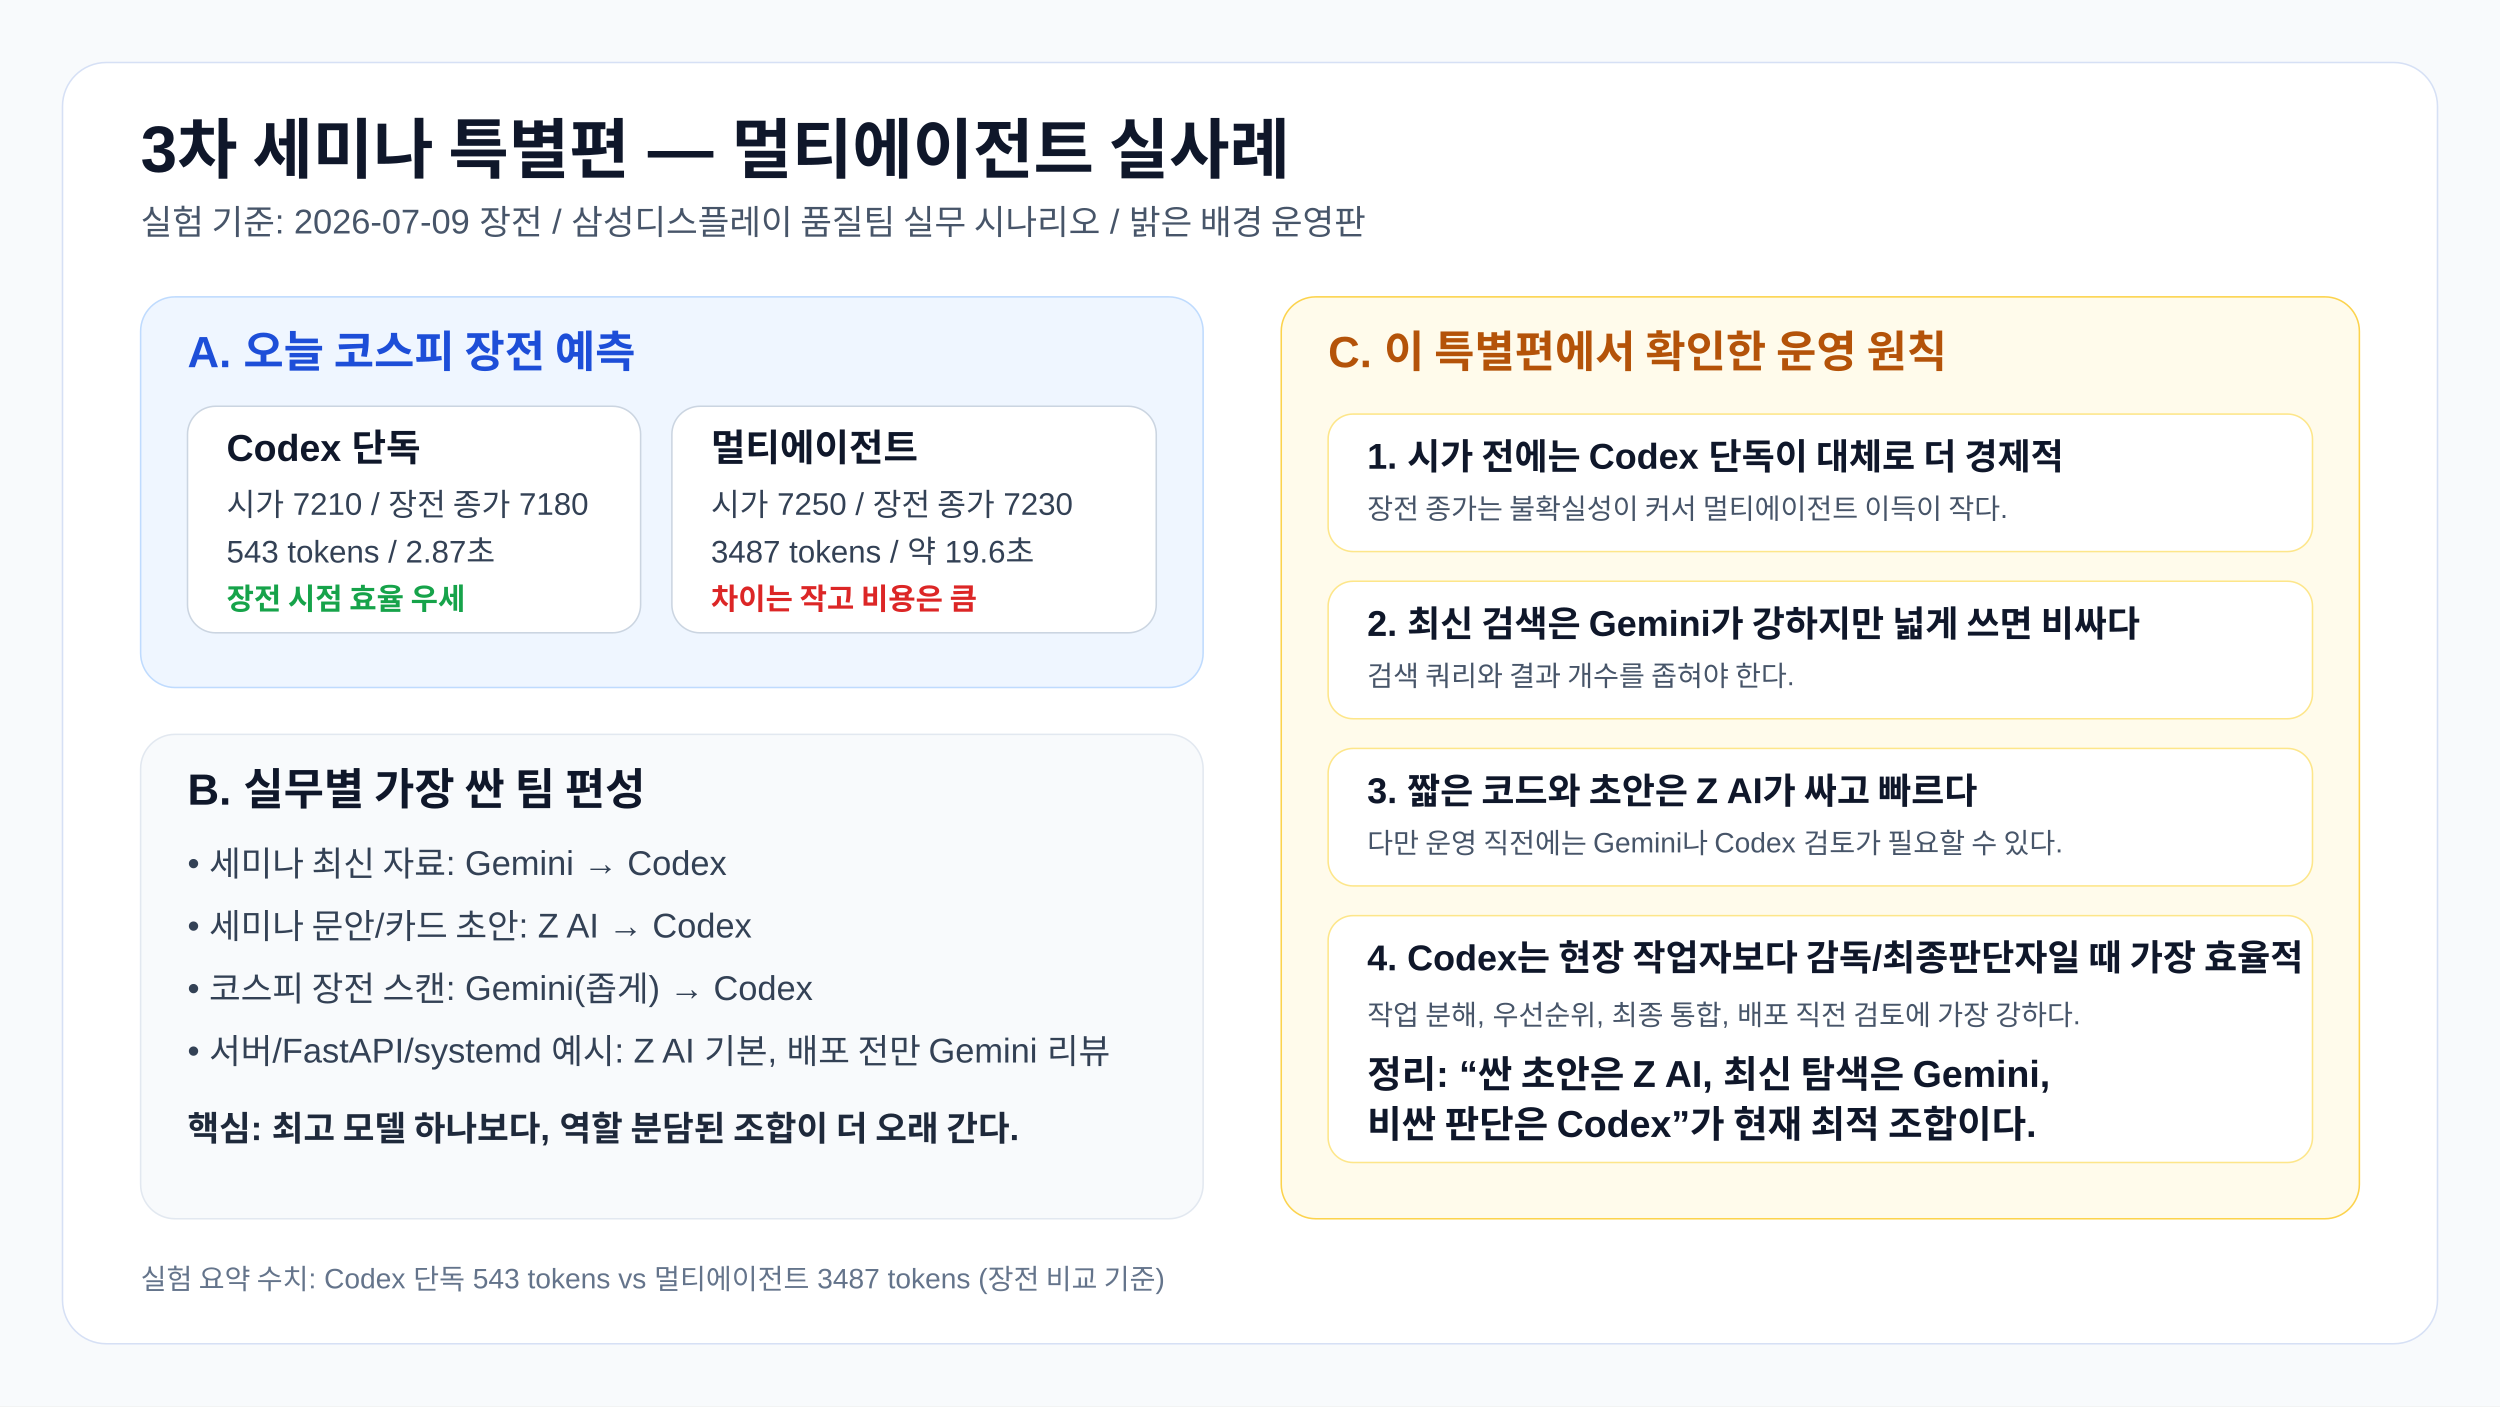
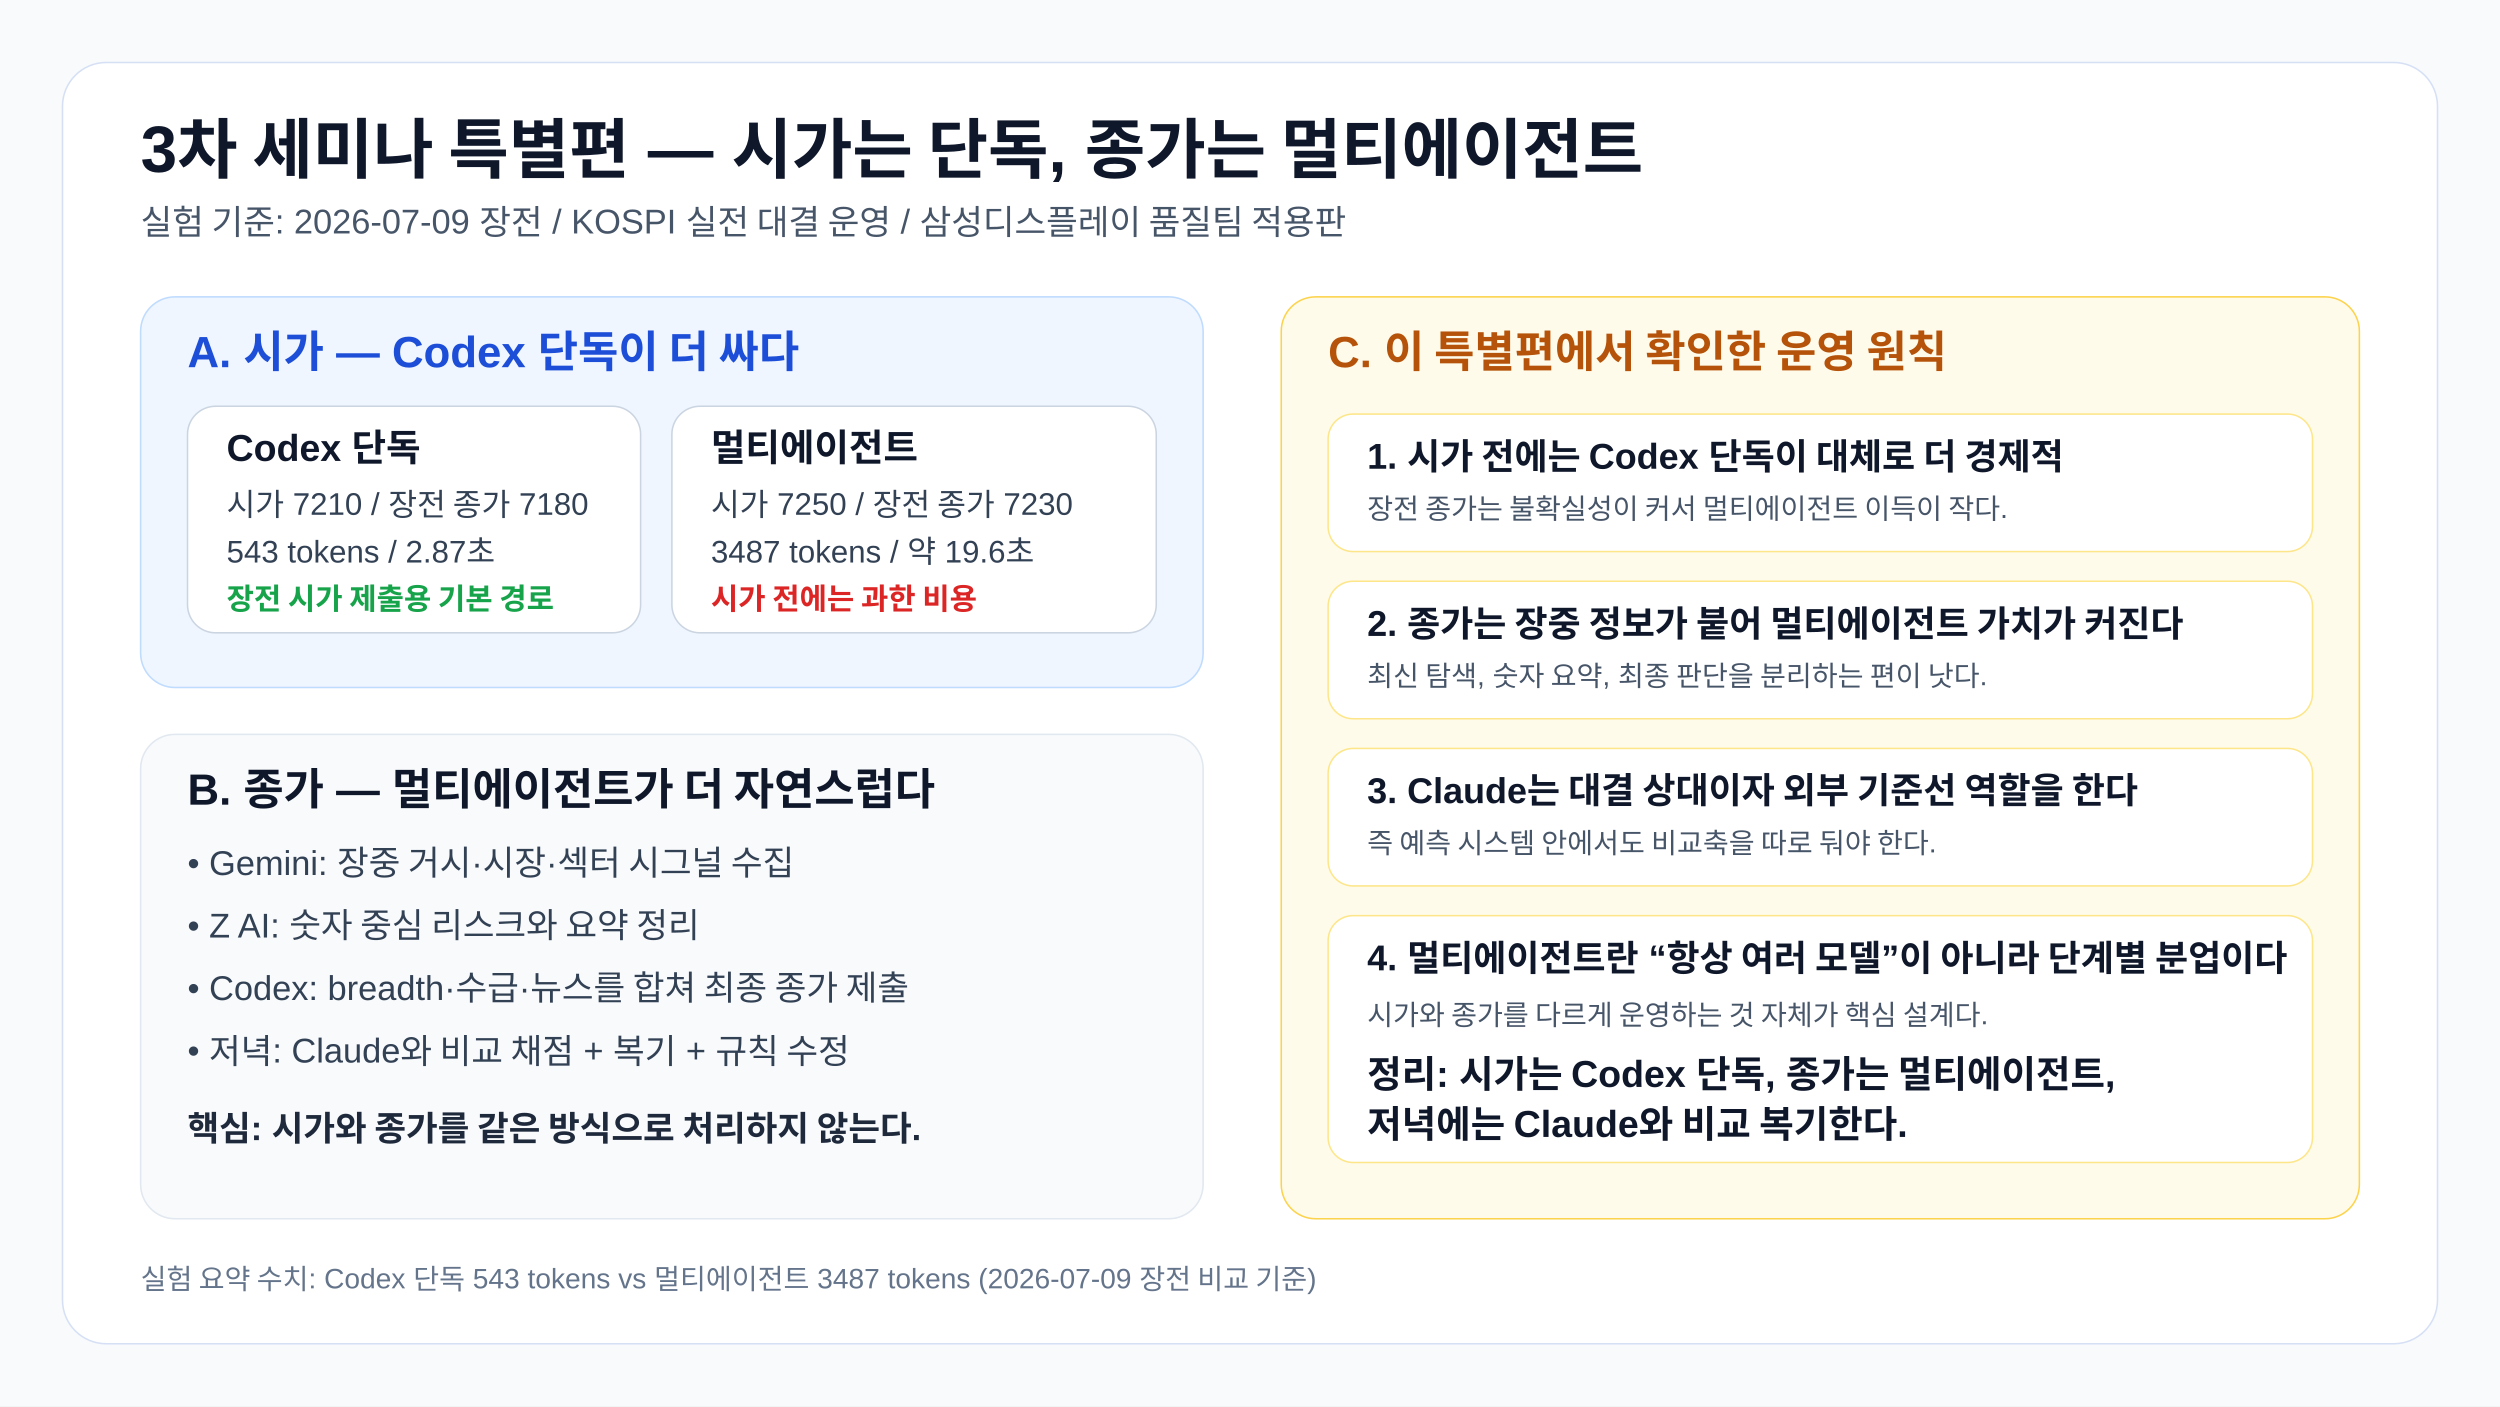
<svg xmlns="http://www.w3.org/2000/svg" width="1600" height="900" viewBox="0 0 1600 900" fill="none">
  <rect width="1600" height="900" fill="#F8FAFC" />
  <rect x="40" y="40" width="1520" height="820" rx="28" fill="#FFFFFF" stroke="#D6E0F5" />
-   <text x="90" y="110" fill="#0F172A" font-family="Arial, sans-serif" font-size="42" font-weight="700">3차 세미나 특별편 — 멀티에이전트 실사례</text>
-   <text x="90" y="150" fill="#475569" font-family="Arial, sans-serif" font-size="22">실험 기준: 2026-07-09 장전 / 삼성디스플레이 품질팀 실무 시나리오 / 밝은 배경 운영판</text>
+   <text x="90" y="110" fill="#0F172A" font-family="Arial, sans-serif" font-size="42" font-weight="700">3차 세미나 특별편 — 시가는 단독, 종가는 멀티에이전트</text>
+   <text x="90" y="150" fill="#475569" font-family="Arial, sans-serif" font-size="22">실험 기준: 2026-07-09 장전 / KOSPI 실전 대결 운영 / 삼성디스플레이 품질팀 적용판</text>
  <rect x="90" y="190" width="680" height="250" rx="22" fill="#EFF6FF" stroke="#BFDBFE" />
-   <text x="120" y="235" fill="#1D4ED8" font-family="Arial, sans-serif" font-size="28" font-weight="700">A. 오늘 코스피 장전 예측</text>
+   <text x="120" y="235" fill="#1D4ED8" font-family="Arial, sans-serif" font-size="28" font-weight="700">A. 시가 — Codex 단독이 더 싸다</text>
  <rect x="120" y="260" width="290" height="145" rx="18" fill="#FFFFFF" stroke="#CBD5E1" />
  <text x="145" y="295" fill="#0F172A" font-family="Arial, sans-serif" font-size="24" font-weight="700">Codex 단독</text>
  <text x="145" y="330" fill="#334155" font-family="Arial, sans-serif" font-size="20">시가 7210 / 장전 종가 7180</text>
  <text x="145" y="360" fill="#334155" font-family="Arial, sans-serif" font-size="20">543 tokens / 2.87초</text>
-   <text x="145" y="390" fill="#16A34A" font-family="Arial, sans-serif" font-size="19" font-weight="700">장전 시점 효율 우세</text>
+   <text x="145" y="390" fill="#16A34A" font-family="Arial, sans-serif" font-size="19" font-weight="700">장전 시가 제출용 기본 경로</text>
  <rect x="430" y="260" width="310" height="145" rx="18" fill="#FFFFFF" stroke="#CBD5E1" />
  <text x="455" y="295" fill="#0F172A" font-family="Arial, sans-serif" font-size="24" font-weight="700">멀티에이전트</text>
  <text x="455" y="330" fill="#334155" font-family="Arial, sans-serif" font-size="20">시가 7250 / 장전 종가 7230</text>
  <text x="455" y="360" fill="#334155" font-family="Arial, sans-serif" font-size="20">3487 tokens / 약 19.6초</text>
-   <text x="455" y="390" fill="#DC2626" font-family="Arial, sans-serif" font-size="19" font-weight="700">차이는 작고 비용은 큼</text>
+   <text x="455" y="390" fill="#DC2626" font-family="Arial, sans-serif" font-size="19" font-weight="700">시가 전에는 과한 비용</text>
  <rect x="90" y="470" width="680" height="310" rx="22" fill="#F8FAFC" stroke="#E2E8F0" />
-   <text x="120" y="515" fill="#0F172A" font-family="Arial, sans-serif" font-size="28" font-weight="700">B. 실무별 가장 싼 팀 편성</text>
-   <text x="120" y="560" fill="#334155" font-family="Arial, sans-serif" font-size="22">• 세미나 최신 자료: Gemini → Codex</text>
-   <text x="120" y="600" fill="#334155" font-family="Arial, sans-serif" font-size="22">• 세미나 문안/카드 초안: Z AI → Codex</text>
-   <text x="120" y="640" fill="#334155" font-family="Arial, sans-serif" font-size="22">• 코스피 장전 스캔: Gemini(좁게) → Codex</text>
-   <text x="120" y="680" fill="#334155" font-family="Arial, sans-serif" font-size="22">• 서버/FastAPI/systemd 예시: Z AI 기본, 배포 전만 Gemini 리뷰</text>
-   <text x="120" y="730" fill="#1E293B" font-family="Arial, sans-serif" font-size="22" font-weight="700">핵심: 최고 모델 하나보다, 역할 분담된 조합이 더 오래 간다.</text>
+   <text x="120" y="515" fill="#0F172A" font-family="Arial, sans-serif" font-size="28" font-weight="700">B. 종가 — 멀티에이전트가 더 자연스럽다</text>
+   <text x="120" y="560" fill="#334155" font-family="Arial, sans-serif" font-size="22">• Gemini: 장중 거시·시장·섹터 시그널 수집</text>
+   <text x="120" y="600" fill="#334155" font-family="Arial, sans-serif" font-size="22">• Z AI: 숫자 중심 리스크와 요약 정리</text>
+   <text x="120" y="640" fill="#334155" font-family="Arial, sans-serif" font-size="22">• Codex: breadth·수급·뉴스를 합쳐 최종 종가 제출</text>
+   <text x="120" y="680" fill="#334155" font-family="Arial, sans-serif" font-size="22">• 저녁: Claude와 비교 채점 + 복기 + 규칙 수정</text>
+   <text x="120" y="730" fill="#1E293B" font-family="Arial, sans-serif" font-size="22" font-weight="700">핵심: 시가와 종가를 같은 방식으로 처리하지 않는다.</text>
  <rect x="820" y="190" width="690" height="590" rx="22" fill="#FFFBEB" stroke="#FCD34D" />
  <text x="850" y="235" fill="#B45309" font-family="Arial, sans-serif" font-size="28" font-weight="700">C. 이 특별편에서 확인한 운영 원칙</text>
  <rect x="850" y="265" width="630" height="88" rx="16" fill="#FFFFFF" stroke="#FDE68A" />
  <text x="875" y="300" fill="#0F172A" font-family="Arial, sans-serif" font-size="23" font-weight="700">1. 시가 전에는 Codex 단독이 대체로 더 경제적</text>
  <text x="875" y="332" fill="#475569" font-family="Arial, sans-serif" font-size="18">장전 종가는 불확실성이 커서 멀티에이전트 이득이 작다.</text>
  <rect x="850" y="372" width="630" height="88" rx="16" fill="#FFFFFF" stroke="#FDE68A" />
-   <text x="875" y="407" fill="#0F172A" font-family="Arial, sans-serif" font-size="23" font-weight="700">2. 최신 검색은 Gemini가 강하지만 넓게 쓰면 비싸다</text>
-   <text x="875" y="439" fill="#475569" font-family="Arial, sans-serif" font-size="18">검색 쿼리와 결과 개수를 좁혀야 한다.</text>
+   <text x="875" y="407" fill="#0F172A" font-family="Arial, sans-serif" font-size="23" font-weight="700">2. 종가는 장중 정보가 붙어 멀티에이전트 가치가 커진다</text>
+   <text x="875" y="439" fill="#475569" font-family="Arial, sans-serif" font-size="18">최신 탐색, 숫자 요약, 최종 판단을 분리하는 편이 낫다.</text>
  <rect x="850" y="479" width="630" height="88" rx="16" fill="#FFFFFF" stroke="#FDE68A" />
-   <text x="875" y="514" fill="#0F172A" font-family="Arial, sans-serif" font-size="23" font-weight="700">3. 짧은 코드와 초안은 Z AI가 싸고 빠르다</text>
-   <text x="875" y="546" fill="#475569" font-family="Arial, sans-serif" font-size="18">다만 운영 직전에는 Gemini나 Codex 검토가 필요할 수 있다.</text>
+   <text x="875" y="514" fill="#0F172A" font-family="Arial, sans-serif" font-size="23" font-weight="700">3. Claude는 대결 상대이자 외부 기준선 역할을 한다</text>
+   <text x="875" y="546" fill="#475569" font-family="Arial, sans-serif" font-size="18">즉 예측 시스템 안에서도 비교축을 따로 둬야 한다.</text>
  <rect x="850" y="586" width="630" height="158" rx="16" fill="#FFFFFF" stroke="#FDE68A" />
-   <text x="875" y="621" fill="#0F172A" font-family="Arial, sans-serif" font-size="23" font-weight="700">4. Codex는 현장 작업자보다 감독/최종판단자일 때 가장 효율적</text>
-   <text x="875" y="656" fill="#475569" font-family="Arial, sans-serif" font-size="18">작업 분해, 우선순위, 최종 통합, 배포 직전 검토에 가장 강하다.</text>
-   <text x="875" y="696" fill="#0F172A" font-family="Arial, sans-serif" font-size="24" font-weight="700">정리: “싼 초안은 Z AI, 최신 탐색은 Gemini,</text>
-   <text x="875" y="728" fill="#0F172A" font-family="Arial, sans-serif" font-size="24" font-weight="700">비싼 판단은 Codex”가 현재 최적 조합이다.</text>
-   <text x="90" y="825" fill="#64748B" font-family="Arial, sans-serif" font-size="18">실험 요약 수치: Codex 단독 543 tokens vs 멀티에이전트 3487 tokens (장전 비교 기준)</text>
+   <text x="875" y="621" fill="#0F172A" font-family="Arial, sans-serif" font-size="23" font-weight="700">4. 멀티에이전트란 “항상 여러 모델”이 아니라 단계별 분업이다</text>
+   <text x="875" y="656" fill="#475569" font-family="Arial, sans-serif" font-size="18">시가와 종가를 다르게 운영하는 것 자체가 핵심 설계다.</text>
+   <text x="875" y="696" fill="#0F172A" font-family="Arial, sans-serif" font-size="24" font-weight="700">정리: 시가는 Codex 단독, 종가는 멀티에이전트,</text>
+   <text x="875" y="728" fill="#0F172A" font-family="Arial, sans-serif" font-size="24" font-weight="700">저녁에는 Claude와 비교 복기한다.</text>
+   <text x="90" y="825" fill="#64748B" font-family="Arial, sans-serif" font-size="18">실험 요약 수치: Codex 단독 543 tokens vs 멀티에이전트 3487 tokens (2026-07-09 장전 비교 기준)</text>
</svg>
